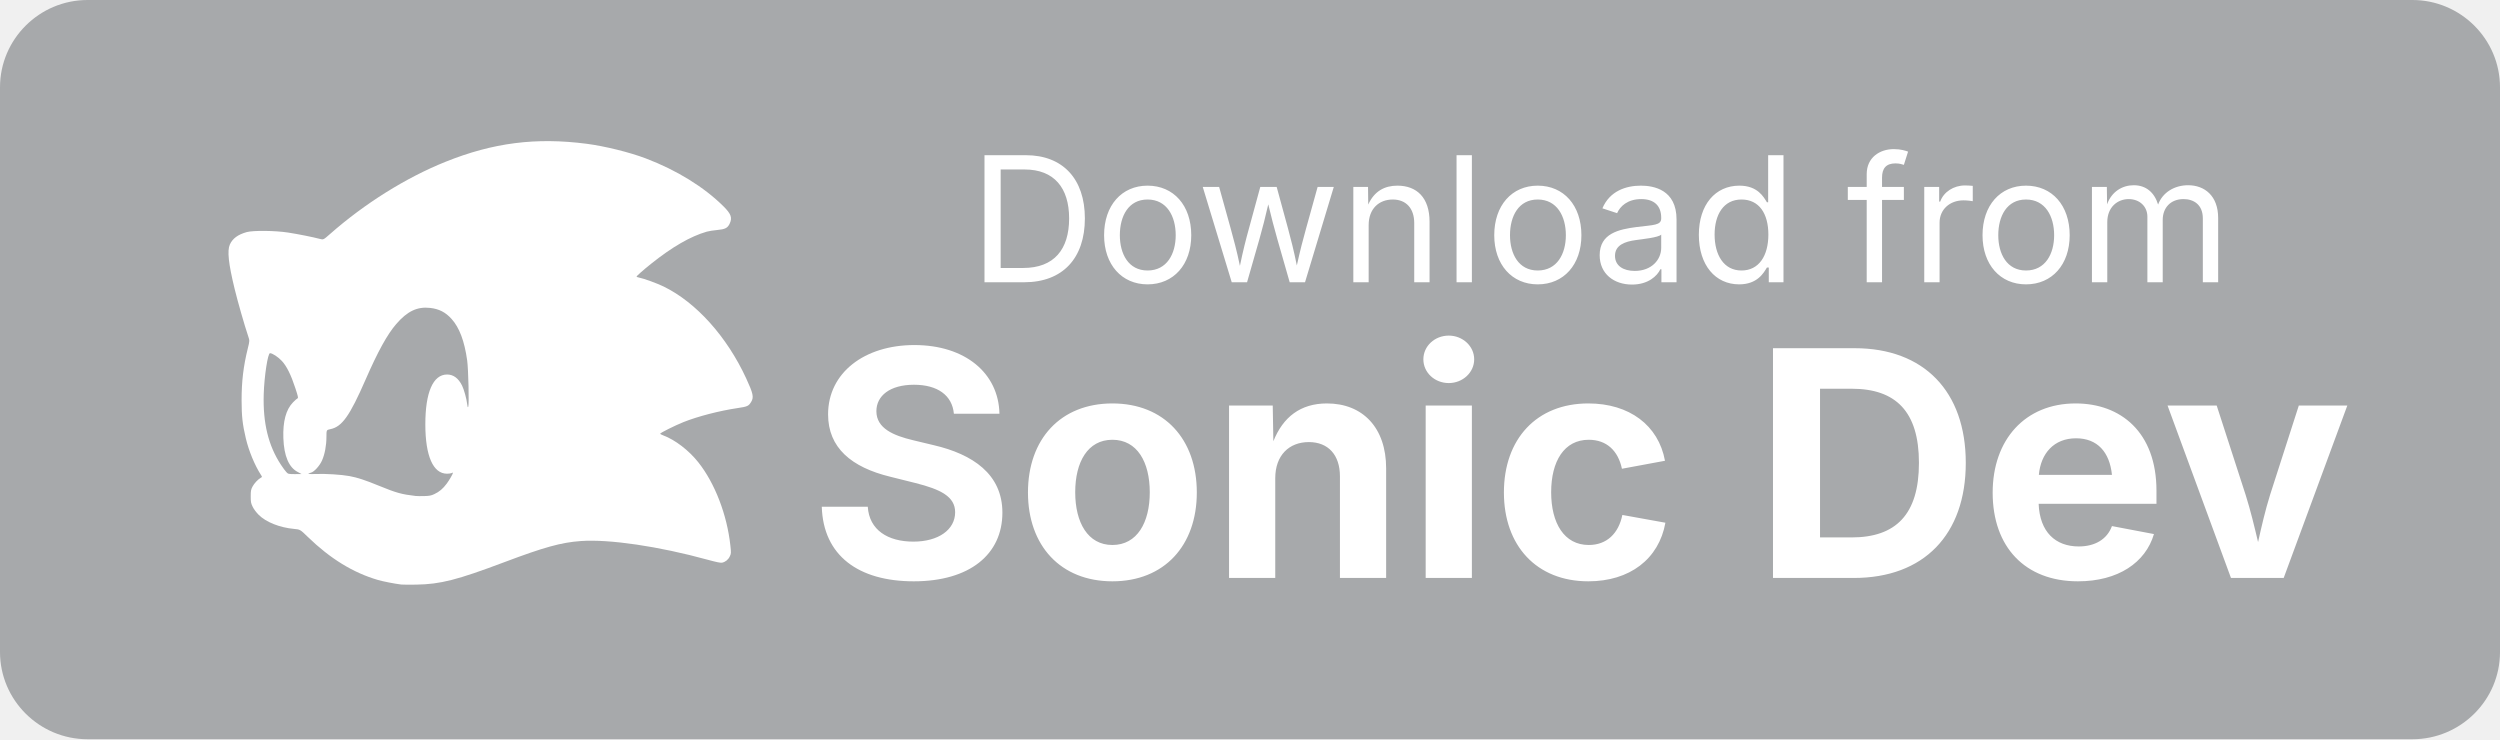
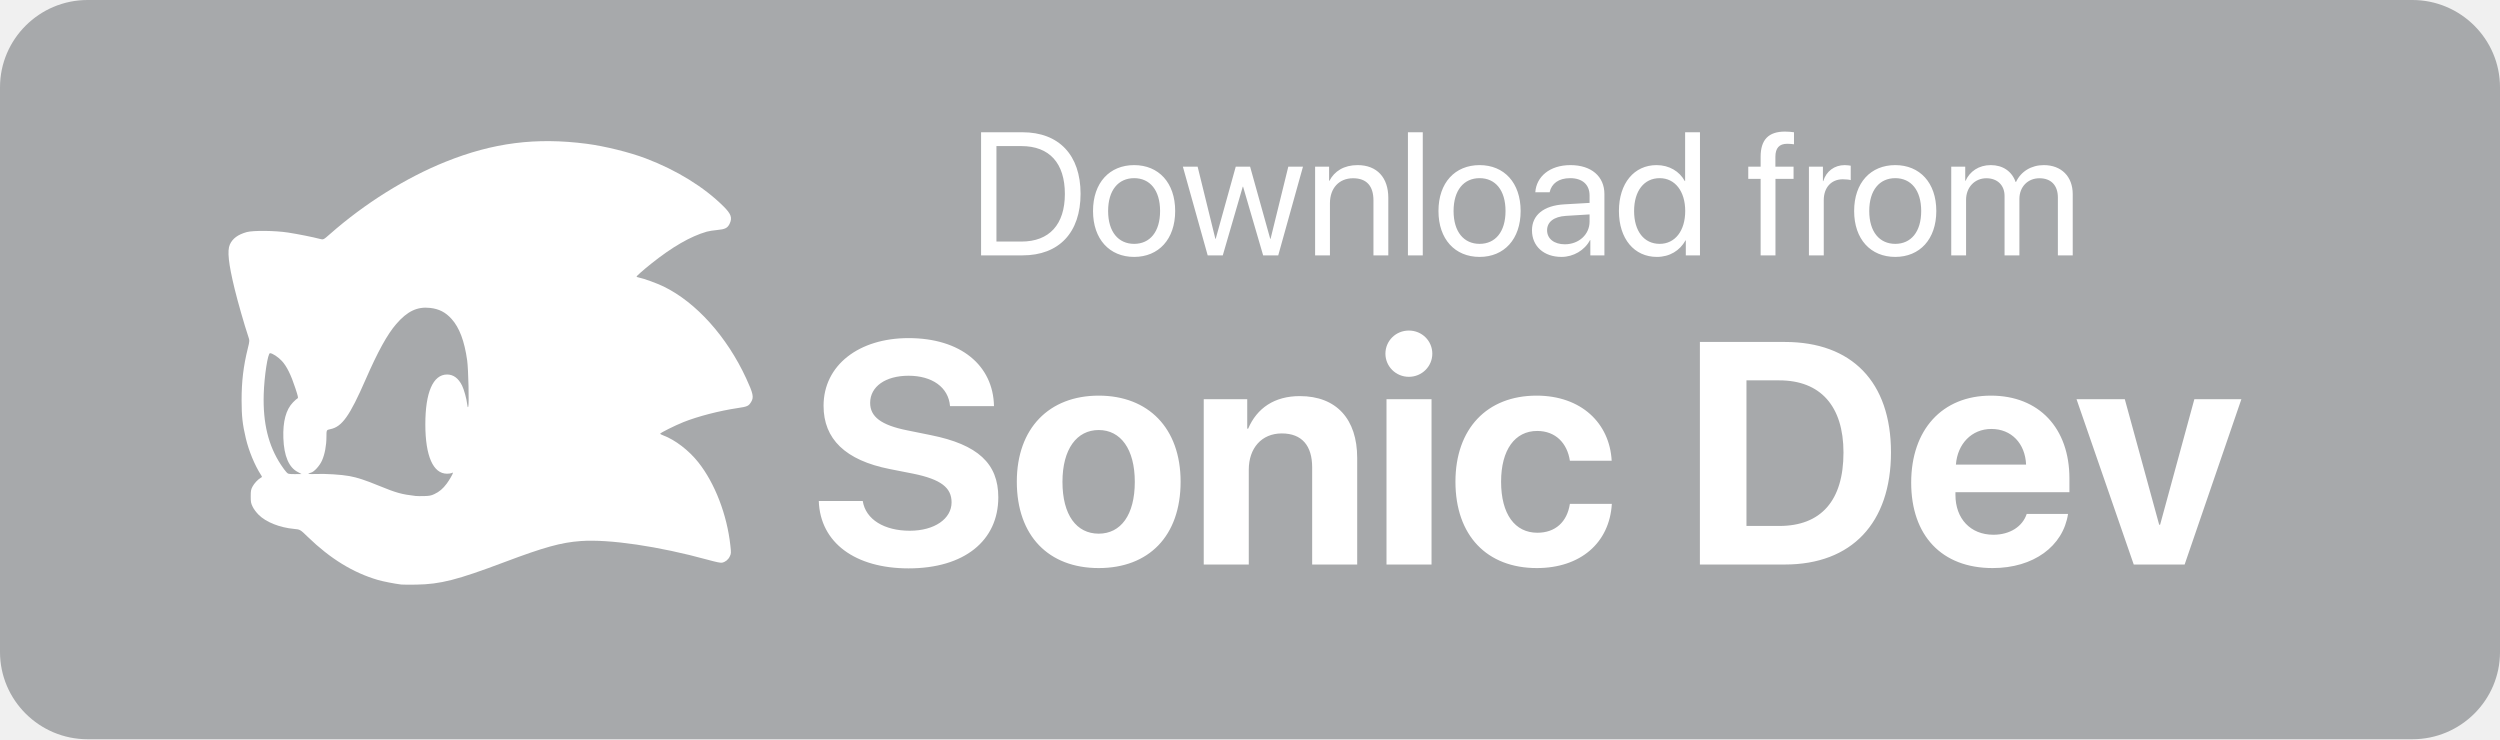
<svg xmlns="http://www.w3.org/2000/svg" width="186px" height="55px" viewBox="0 0 186 55" version="1.1">
  <defs />
  <g id="Page-1" stroke="none" stroke-width="1" fill="none" fill-rule="evenodd">
    <path d="M179.482,55 L6.519,55 C2.925,55 0,52.088 0,48.507 L0,6.5 C0,2.916 2.925,0 6.519,0 L179.481,0 C183.071,0 186,2.916 186,6.5 L186,48.507 C186.003,52.088 183.073,55 179.482,55 Z" id="Button" fill="#A7A9AB" fill-rule="nonzero" />
    <g id="Sonic" transform="translate(17, 11)" fill="#FFFFFF">
-       <text font-family="SFProDisplay-Bold, SF Pro Display" font-size="23.5" font-weight="bold">
-         <tspan x="43.172" y="32">Sonic Dev</tspan>
-       </text>
+       <path d="M43.918,26.272 L47.188,26.272 C47.406,27.661 48.806,28.487 50.688,28.487 C52.535,28.487 53.797,27.592 53.797,26.376 C53.797,25.286 53.017,24.666 50.94,24.241 L49.196,23.897 C45.891,23.243 44.273,21.66 44.273,19.193 C44.273,16.163 46.912,14.155 50.596,14.155 C54.463,14.155 56.895,16.175 56.953,19.216 L53.682,19.216 C53.568,17.804 52.34,16.955 50.596,16.955 C48.886,16.955 47.739,17.758 47.739,18.975 C47.739,19.996 48.542,20.627 50.493,21.017 L52.248,21.373 C55.748,22.073 57.274,23.484 57.274,25.997 C57.274,29.233 54.738,31.287 50.596,31.287 C46.649,31.287 44.021,29.394 43.918,26.272 Z M64.744,31.264 C61.026,31.264 58.651,28.877 58.651,24.838 C58.651,20.856 61.061,18.435 64.744,18.435 C68.427,18.435 70.837,20.845 70.837,24.838 C70.837,28.889 68.462,31.264 64.744,31.264 Z M64.744,28.705 C66.385,28.705 67.429,27.317 67.429,24.85 C67.429,22.406 66.373,20.994 64.744,20.994 C63.115,20.994 62.047,22.406 62.047,24.85 C62.047,27.317 63.092,28.705 64.744,28.705 Z M72.558,31 L72.558,18.699 L75.794,18.699 L75.794,20.891 L75.863,20.891 C76.517,19.365 77.814,18.47 79.707,18.47 C82.438,18.47 83.975,20.191 83.975,23.071 L83.975,31 L80.625,31 L80.625,23.771 C80.625,22.165 79.868,21.247 78.364,21.247 C76.861,21.247 75.909,22.348 75.909,23.943 L75.909,31 L72.558,31 Z M86.156,31 L86.156,18.699 L89.506,18.699 L89.506,31 L86.156,31 Z M87.819,17.035 C86.844,17.035 86.075,16.255 86.075,15.314 C86.075,14.362 86.844,13.593 87.819,13.593 C88.795,13.593 89.564,14.362 89.564,15.314 C89.564,16.255 88.795,17.035 87.819,17.035 Z M102.909,23.278 L99.799,23.278 C99.604,21.981 98.743,21.063 97.366,21.063 C95.714,21.063 94.681,22.463 94.681,24.838 C94.681,27.259 95.714,28.636 97.378,28.636 C98.72,28.636 99.592,27.833 99.799,26.49 L102.92,26.49 C102.748,29.394 100.579,31.264 97.343,31.264 C93.637,31.264 91.285,28.854 91.285,24.838 C91.285,20.891 93.637,18.435 97.32,18.435 C100.648,18.435 102.759,20.489 102.909,23.278 Z M109.472,14.442 L115.795,14.442 C120.763,14.442 123.689,17.403 123.689,22.658 C123.689,27.913 120.763,31 115.795,31 L109.472,31 L109.472,14.442 Z M112.937,17.299 L112.937,28.131 L115.381,28.131 C118.48,28.131 120.155,26.25 120.155,22.669 C120.155,19.204 118.434,17.299 115.381,17.299 L112.937,17.299 Z M131.159,20.914 C129.69,20.914 128.635,22.027 128.52,23.564 L133.741,23.564 C133.672,21.992 132.651,20.914 131.159,20.914 Z M133.787,27.236 L136.862,27.236 C136.495,29.646 134.292,31.264 131.251,31.264 C127.464,31.264 125.192,28.843 125.192,24.907 C125.192,20.983 127.487,18.435 131.125,18.435 C134.705,18.435 136.965,20.856 136.965,24.597 L136.965,25.618 L128.485,25.618 L128.485,25.825 C128.485,27.581 129.599,28.785 131.308,28.785 C132.536,28.785 133.477,28.177 133.787,27.236 Z M149.759,18.699 L145.537,31 L141.75,31 L137.493,18.699 L141.085,18.699 L143.643,28.04 L143.712,28.04 L146.26,18.699 L149.759,18.699 Z" />
      <path d="M12.849,32.489 C12.324,32.422 11.5,32.261 11.117,32.149 C9.277,31.613 7.571,30.565 5.905,28.95 C5.332,28.393 5.332,28.393 4.877,28.351 C3.803,28.251 2.788,27.846 2.246,27.303 C2.06,27.117 1.882,26.878 1.796,26.698 C1.669,26.433 1.654,26.35 1.654,25.93 C1.654,25.516 1.67,25.429 1.784,25.208 C1.911,24.963 2.198,24.657 2.408,24.543 C2.513,24.486 2.513,24.486 2.411,24.329 C1.95,23.613 1.511,22.549 1.289,21.611 C1.044,20.575 0.977,19.972 0.975,18.795 C0.973,17.38 1.108,16.247 1.436,14.924 C1.579,14.348 1.579,14.348 1.455,13.982 C1.19,13.198 0.686,11.439 0.457,10.495 C-0.001,8.615 -0.105,7.65 0.101,7.193 C0.303,6.744 0.696,6.454 1.352,6.269 C1.827,6.136 3.473,6.153 4.434,6.302 C5.165,6.415 6.296,6.641 6.797,6.774 C7.062,6.844 7.062,6.844 7.553,6.412 C10.126,4.145 13.196,2.225 16.141,1.04 C19.683,-0.384 22.876,-0.792 26.654,-0.302 C27.996,-0.127 29.849,0.331 31.044,0.785 C33.349,1.66 35.384,2.916 36.833,4.358 C37.396,4.919 37.496,5.203 37.284,5.647 C37.133,5.965 36.94,6.062 36.353,6.113 C36.082,6.137 35.736,6.192 35.586,6.235 C34.373,6.584 33.017,7.366 31.434,8.631 C30.848,9.1 30.361,9.53 30.361,9.579 C30.361,9.6 30.443,9.633 30.544,9.652 C30.892,9.717 31.888,10.08 32.38,10.32 C34.799,11.502 37.083,14.045 38.519,17.156 C39.035,18.274 39.095,18.554 38.891,18.893 C38.699,19.213 38.615,19.252 37.872,19.362 C36.517,19.564 34.913,19.979 33.845,20.406 C33.214,20.659 32.117,21.207 32.117,21.269 C32.117,21.291 32.221,21.347 32.349,21.395 C33.234,21.727 34.247,22.504 34.954,23.395 C36.189,24.95 37.095,27.305 37.341,29.6 C37.401,30.158 37.399,30.18 37.293,30.403 C37.177,30.646 36.966,30.814 36.713,30.865 C36.611,30.886 36.274,30.816 35.645,30.643 C32.019,29.646 28.32,29.102 26.21,29.254 C24.755,29.358 23.49,29.708 20.532,30.822 C16.996,32.154 15.763,32.468 13.971,32.496 C13.447,32.504 12.943,32.5 12.849,32.489 L12.849,32.489 Z M15.311,25.763 C15.685,25.59 15.957,25.359 16.24,24.977 C16.441,24.704 16.702,24.25 16.702,24.171 C16.702,24.155 16.66,24.166 16.608,24.194 C16.556,24.222 16.397,24.245 16.254,24.244 C15.224,24.24 14.647,22.926 14.645,20.579 C14.643,18.19 15.218,16.868 16.26,16.863 C16.731,16.862 17.106,17.138 17.379,17.689 C17.52,17.973 17.714,18.672 17.755,19.044 C17.782,19.282 17.8,19.332 17.837,19.265 C17.909,19.134 17.848,16.454 17.758,15.815 C17.556,14.373 17.18,13.375 16.595,12.727 C16.149,12.231 15.668,11.984 15.003,11.909 C14.046,11.8 13.304,12.152 12.479,13.109 C11.817,13.875 11.115,15.147 10.21,17.218 C9.014,19.958 8.447,20.756 7.572,20.931 C7.288,20.988 7.288,20.988 7.287,21.514 C7.286,22.15 7.163,22.802 6.955,23.267 C6.778,23.664 6.362,24.116 6.127,24.169 C5.779,24.246 5.947,24.29 6.501,24.265 C7.196,24.235 8.418,24.311 8.995,24.42 C9.611,24.536 10.133,24.707 11.19,25.139 C12.488,25.67 12.876,25.778 13.922,25.9 C14.016,25.911 14.302,25.915 14.559,25.908 C14.946,25.898 15.074,25.874 15.311,25.763 Z M5.434,24.268 C5.434,24.262 5.314,24.197 5.167,24.124 C4.497,23.791 4.128,22.932 4.082,21.594 C4.039,20.355 4.276,19.476 4.797,18.938 C4.946,18.784 5.101,18.648 5.141,18.635 C5.202,18.616 5.173,18.484 4.975,17.882 C4.648,16.883 4.334,16.25 3.973,15.858 C3.702,15.563 3.266,15.277 3.088,15.277 C2.924,15.277 2.661,16.993 2.621,18.324 C2.555,20.474 2.964,22.152 3.9,23.576 C4.043,23.794 4.224,24.04 4.301,24.121 C4.438,24.267 4.451,24.27 4.937,24.274 C5.21,24.277 5.434,24.274 5.434,24.268 Z" fill-rule="nonzero" />
    </g>
-     <text id="Download-from" font-family="SFProDisplay-Regular, SF Pro Display" font-size="13" font-weight="normal" fill="#FFFFFF">
-       <tspan x="72.104" y="21">Download from</tspan>
-     </text>
+     <path d="M72.992,9.84 L76.071,9.84 C78.788,9.84 80.394,11.535 80.394,14.417 C80.394,17.305 78.794,19 76.071,19 L72.992,19 L72.992,9.84 Z M74.135,10.869 L74.135,17.972 L75.995,17.972 C78.071,17.972 79.226,16.702 79.226,14.43 C79.226,12.138 78.077,10.869 75.995,10.869 L74.135,10.869 Z M84.38,19.114 C82.552,19.114 81.321,17.8 81.321,15.699 C81.321,13.592 82.552,12.284 84.38,12.284 C86.202,12.284 87.433,13.592 87.433,15.699 C87.433,17.8 86.202,19.114 84.38,19.114 Z M84.38,18.143 C85.548,18.143 86.31,17.254 86.31,15.699 C86.31,14.144 85.548,13.255 84.38,13.255 C83.212,13.255 82.444,14.144 82.444,15.699 C82.444,17.254 83.212,18.143 84.38,18.143 Z M96.942,12.398 L95.101,19 L93.978,19 L92.486,13.89 L92.461,13.89 L90.975,19 L89.852,19 L88.005,12.398 L89.103,12.398 L90.423,17.769 L90.448,17.769 L91.94,12.398 L93.007,12.398 L94.505,17.769 L94.53,17.769 L95.85,12.398 L96.942,12.398 Z M97.844,19 L97.844,12.398 L98.885,12.398 L98.885,13.452 L98.91,13.452 C99.278,12.741 99.983,12.284 101.005,12.284 C102.452,12.284 103.29,13.217 103.29,14.715 L103.29,19 L102.185,19 L102.185,14.912 C102.185,13.846 101.684,13.262 100.668,13.262 C99.627,13.262 98.948,13.998 98.948,15.115 L98.948,19 L97.844,19 Z M104.75,19 L104.75,9.84 L105.854,9.84 L105.854,19 L104.75,19 Z M110.082,19.114 C108.254,19.114 107.022,17.8 107.022,15.699 C107.022,13.592 108.254,12.284 110.082,12.284 C111.904,12.284 113.135,13.592 113.135,15.699 C113.135,17.8 111.904,19.114 110.082,19.114 Z M110.082,18.143 C111.25,18.143 112.011,17.254 112.011,15.699 C112.011,14.144 111.25,13.255 110.082,13.255 C108.914,13.255 108.146,14.144 108.146,15.699 C108.146,17.254 108.914,18.143 110.082,18.143 Z M116.423,18.175 C117.464,18.175 118.264,17.445 118.264,16.493 L118.264,15.953 L116.499,16.061 C115.611,16.118 115.103,16.512 115.103,17.134 C115.103,17.762 115.63,18.175 116.423,18.175 Z M116.176,19.114 C114.862,19.114 113.979,18.321 113.979,17.134 C113.979,16.004 114.849,15.293 116.372,15.204 L118.264,15.096 L118.264,14.544 C118.264,13.738 117.731,13.255 116.817,13.255 C115.966,13.255 115.433,13.655 115.293,14.303 L114.227,14.303 C114.303,13.16 115.281,12.284 116.842,12.284 C118.391,12.284 119.368,13.122 119.368,14.436 L119.368,19 L118.321,19 L118.321,17.864 L118.296,17.864 C117.902,18.619 117.064,19.114 116.176,19.114 Z M123.272,19.114 C121.59,19.114 120.448,17.769 120.448,15.699 C120.448,13.63 121.584,12.284 123.247,12.284 C124.193,12.284 124.954,12.748 125.348,13.471 L125.373,13.471 L125.373,9.84 L126.478,9.84 L126.478,19 L125.424,19 L125.424,17.883 L125.405,17.883 C124.98,18.645 124.224,19.114 123.272,19.114 Z M123.482,13.255 C122.314,13.255 121.577,14.208 121.577,15.699 C121.577,17.197 122.314,18.143 123.482,18.143 C124.618,18.143 125.38,17.178 125.38,15.699 C125.38,14.227 124.618,13.255 123.482,13.255 Z M130.991,19 L130.991,13.306 L130.071,13.306 L130.071,12.398 L130.991,12.398 L130.991,11.662 C130.991,10.393 131.581,9.79 132.8,9.79 C133.048,9.79 133.314,9.815 133.473,9.84 L133.473,10.735 C133.34,10.716 133.156,10.697 132.971,10.697 C132.375,10.697 132.089,11.015 132.089,11.668 L132.089,12.398 L133.441,12.398 L133.441,13.306 L132.095,13.306 L132.095,19 L130.991,19 Z M134.584,19 L134.584,12.398 L135.625,12.398 L135.625,13.478 L135.65,13.478 C135.866,12.748 136.475,12.284 137.25,12.284 C137.44,12.284 137.605,12.316 137.694,12.329 L137.694,13.401 C137.605,13.37 137.37,13.338 137.104,13.338 C136.247,13.338 135.688,13.954 135.688,14.887 L135.688,19 L134.584,19 Z M141.008,19.114 C139.179,19.114 137.948,17.8 137.948,15.699 C137.948,13.592 139.179,12.284 141.008,12.284 C142.829,12.284 144.061,13.592 144.061,15.699 C144.061,17.8 142.829,19.114 141.008,19.114 Z M141.008,18.143 C142.176,18.143 142.937,17.254 142.937,15.699 C142.937,14.144 142.176,13.255 141.008,13.255 C139.84,13.255 139.072,14.144 139.072,15.699 C139.072,17.254 139.84,18.143 141.008,18.143 Z M145.172,19 L145.172,12.398 L146.213,12.398 L146.213,13.452 L146.238,13.452 C146.549,12.754 147.222,12.284 148.111,12.284 C149.012,12.284 149.678,12.741 149.964,13.541 L149.99,13.541 C150.358,12.754 151.132,12.284 152.059,12.284 C153.366,12.284 154.211,13.135 154.211,14.442 L154.211,19 L153.106,19 L153.106,14.696 C153.106,13.795 152.605,13.262 151.735,13.262 C150.859,13.262 150.243,13.909 150.243,14.804 L150.243,19 L149.139,19 L149.139,14.576 C149.139,13.782 148.606,13.262 147.787,13.262 C146.911,13.262 146.276,13.947 146.276,14.861 L146.276,19 L145.172,19 Z" id="Download-from" fill="#FFFFFF" />
  </g>
</svg>
